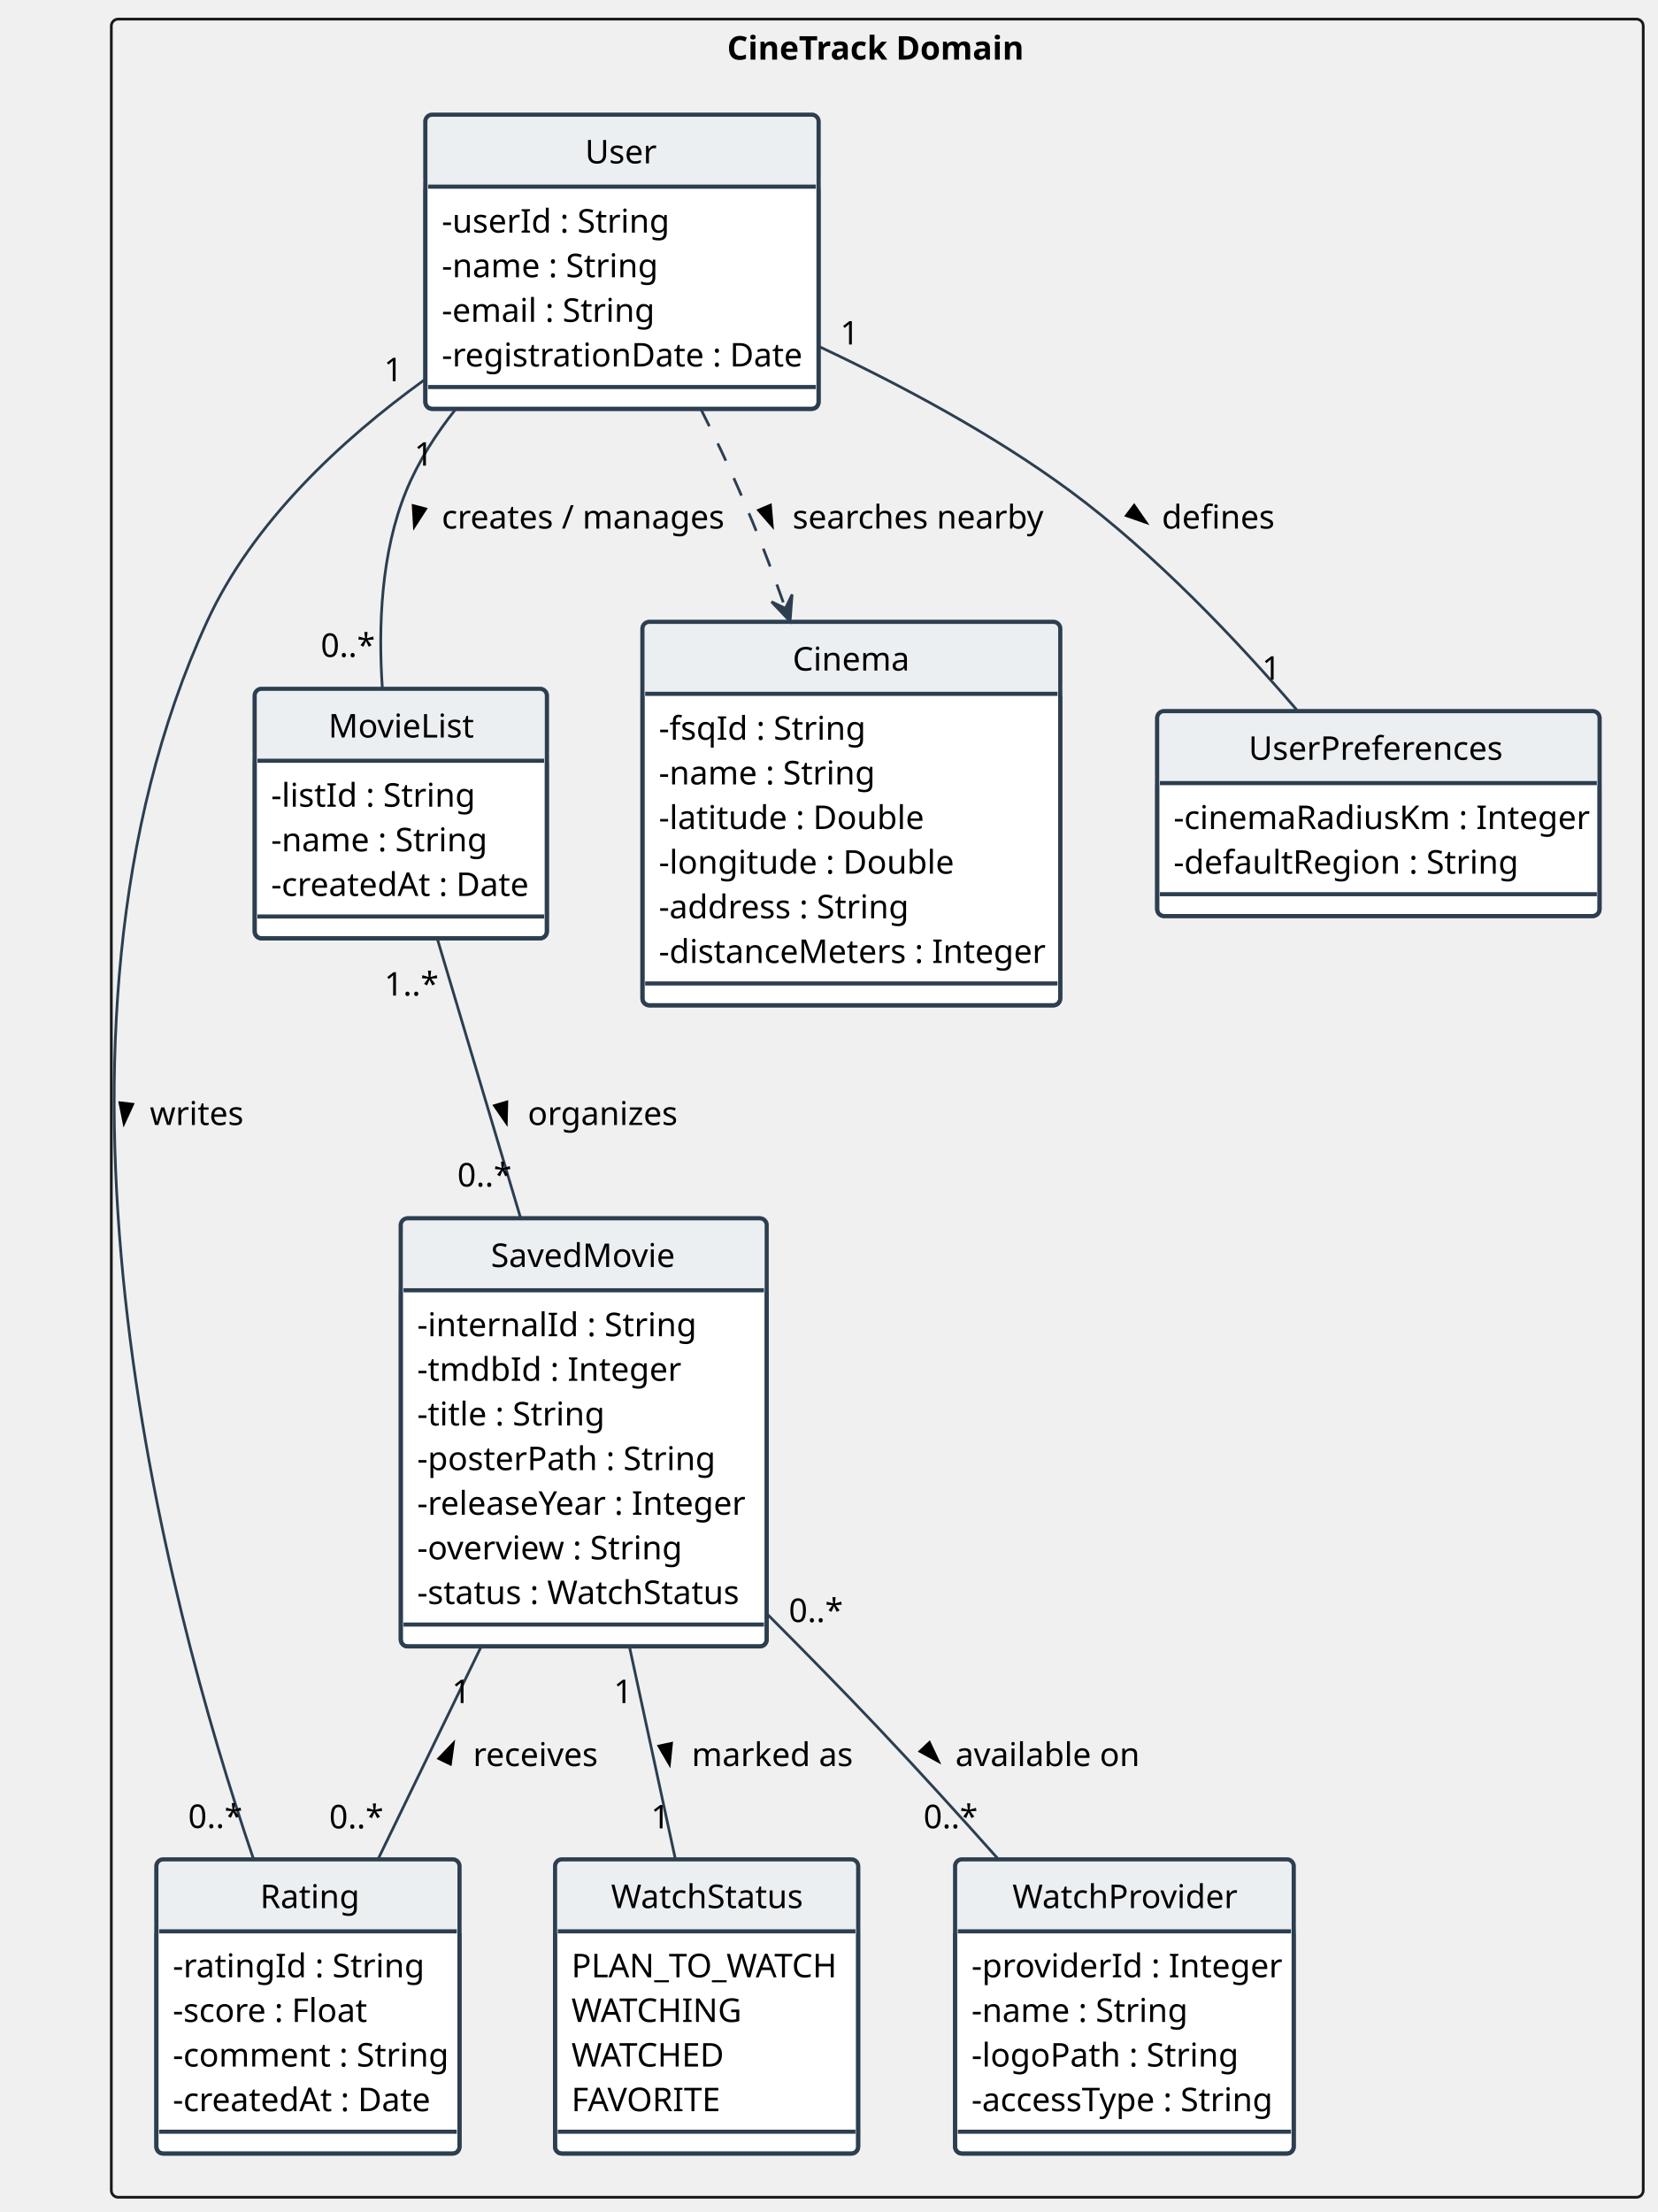
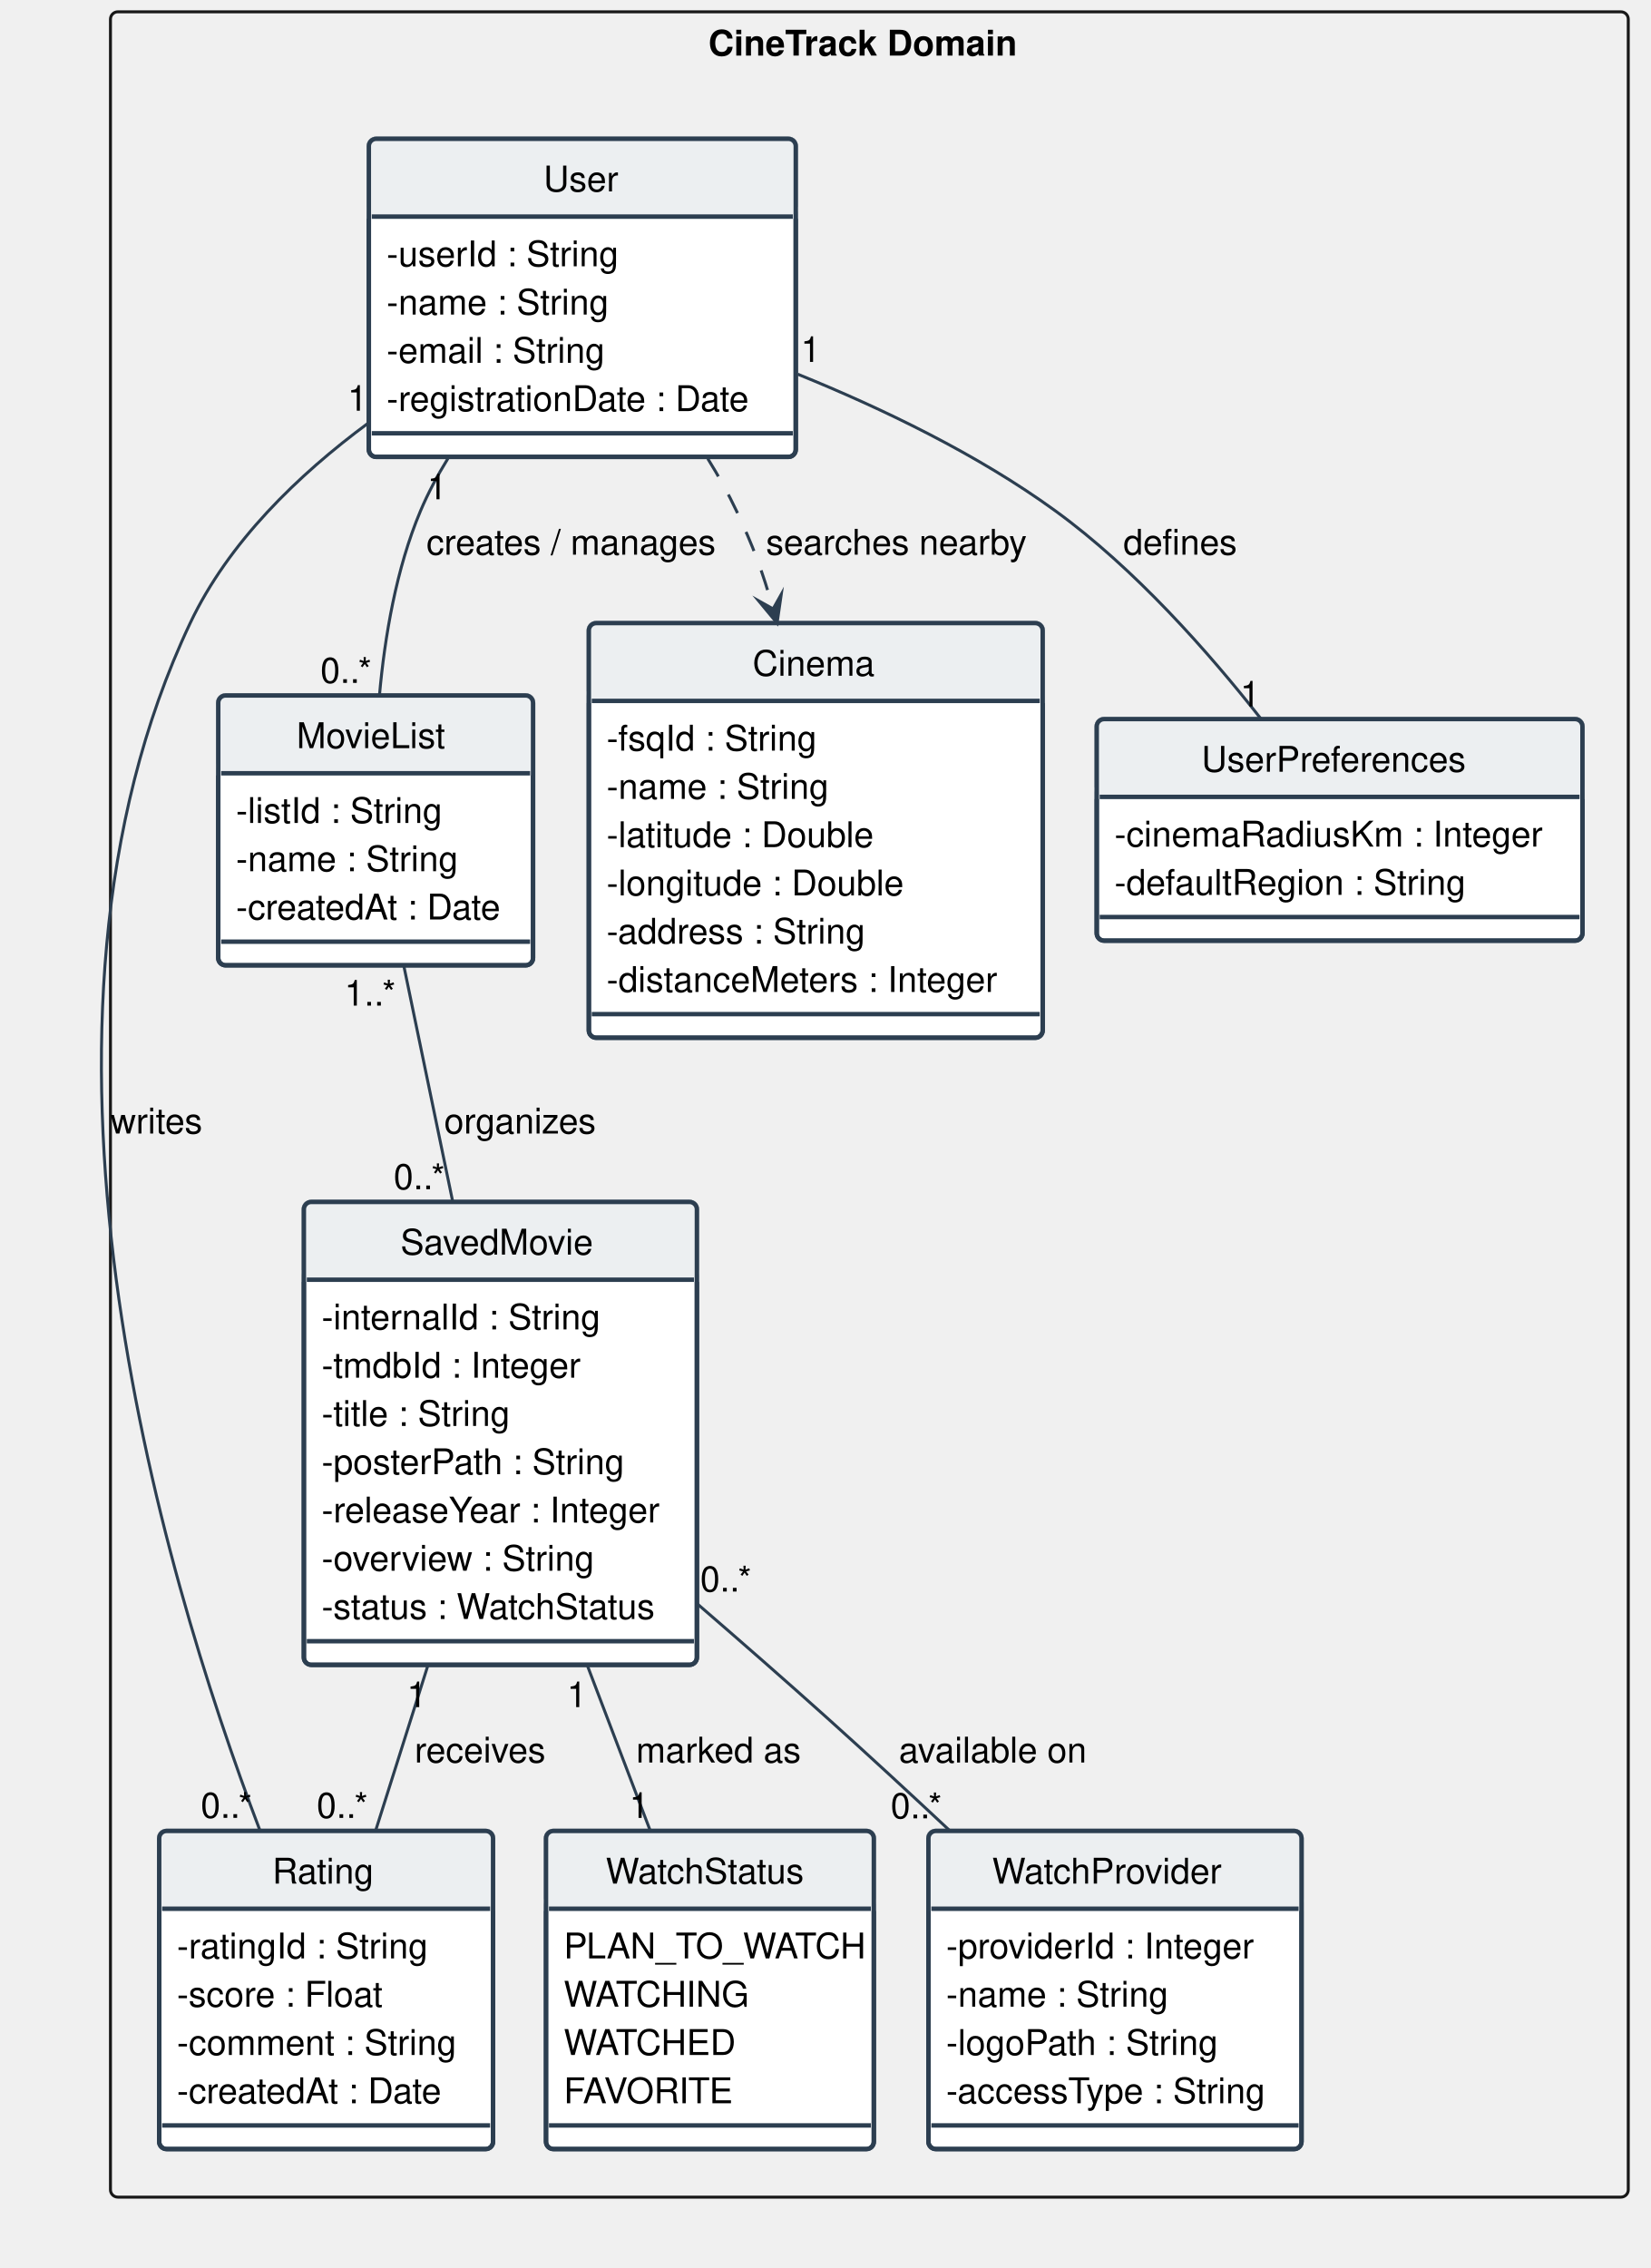
- <svg xmlns="http://www.w3.org/2000/svg" contentStyleType="text/css" height="810px" preserveAspectRatio="none" style="width:607px;height:810px;background:#FFFFFF;" version="1.1" viewBox="0 0 607 810" width="607px" zoomAndPan="magnify">
+ <svg xmlns="http://www.w3.org/2000/svg" version="1.1" data-diagram-type="CLASS" style="width:559px;height:768px;background:#FFFFFF;" width="559px" height="768px" viewBox="0 0 559 768" zoomAndPan="magnify" preserveAspectRatio="none" contentStyleType="text/css">
  <defs />
-   <g>
-     <g id="cluster_CineTrack Domain">
-       <rect fill="none" height="797.6" rx="2.5" ry="2.5" style="stroke:#181818;stroke-width:1.0;" width="561" x="40.77" y="7" />
-       <text fill="#000000" font-family="sans-serif" font-size="12" font-weight="bold" lengthAdjust="spacing" textLength="110" x="266.27" y="21.828">CineTrack Domain</text>
+   <g font-family="sans-serif" lengthAdjust="spacing">
+     <g class="cluster" data-qualified-name="CineTrack Domain" id="ent0001" data-source-line="17">
+       <rect x="37.406" y="4" width="514" height="740" fill="none" style="stroke:#181818;stroke-width:1;" rx="2.5" ry="2.5" />
+       <text x="239.883" y="18.828" fill="#000" font-size="12" textLength="109.045" font-weight="700" font-family="'Helvetica, Arial, sans-serif'">CineTrack Domain</text>
    </g>
-     <g id="elem_User">
-       <rect codeLine="20" fill="#FFFFFF" height="107.721" id="User" rx="2.5" ry="2.5" style="stroke:#2C3E50;stroke-width:1.5;" width="144" x="155.77" y="42" />
-       <rect fill="#ECEFF1" height="26.344" rx="2.5" ry="2.5" style="stroke:#ECEFF1;stroke-width:1.5;" width="144" x="155.77" y="42" />
-       <rect fill="#ECEFF1" height="2.5" style="stroke:#ECEFF1;stroke-width:1.5;" width="144" x="155.77" y="65.844" />
-       <rect codeLine="20" fill="none" height="107.721" id="User" rx="2.5" ry="2.5" style="stroke:#2C3E50;stroke-width:1.5;" width="144" x="155.77" y="42" />
-       <text fill="#000000" font-family="sans-serif" font-size="12" lengthAdjust="spacing" textLength="27" x="214.27" y="59.828">User</text>
-       <line style="stroke:#2C3E50;stroke-width:1.5;" x1="156.77" x2="298.77" y1="68.344" y2="68.344" />
-       <text fill="#000000" font-family="sans-serif" font-size="12" lengthAdjust="spacing" textLength="82" x="161.77" y="85.172">-userId : String</text>
-       <text fill="#000000" font-family="sans-serif" font-size="12" lengthAdjust="spacing" textLength="78" x="161.77" y="101.516">-name : String</text>
-       <text fill="#000000" font-family="sans-serif" font-size="12" lengthAdjust="spacing" textLength="77" x="161.77" y="117.86">-email : String</text>
-       <text fill="#000000" font-family="sans-serif" font-size="12" lengthAdjust="spacing" textLength="132" x="161.77" y="134.204">-registrationDate : Date</text>
-       <line style="stroke:#2C3E50;stroke-width:1.5;" x1="156.77" x2="298.77" y1="141.721" y2="141.721" />
+     <g class="entity" data-qualified-name="CineTrack Domain.User" id="ent0002" data-source-line="19">
+       <rect x="124.906" y="47" width="144.577" height="107.721" fill="#FFF" style="stroke:#2C3E50;stroke-width:1.5;" rx="2.5" ry="2.5" />
+       <rect x="124.906" y="47" width="144.577" height="26.344" fill="#ECEFF1" style="stroke:#ECEFF1;stroke-width:1.5;" rx="2.5" ry="2.5" />
+       <rect x="124.906" y="70.844" width="144.577" height="2.5" fill="#ECEFF1" style="stroke:#ECEFF1;stroke-width:1.5;" />
+       <rect x="124.906" y="47" width="144.577" height="107.721" fill="none" style="stroke:#2C3E50;stroke-width:1.5;" rx="2.5" ry="2.5" />
+       <text x="184.072" y="64.828" fill="#000" font-size="12" textLength="26.244" font-family="'Helvetica, Arial, sans-serif'">User</text>
+       <line x1="125.906" y1="73.344" x2="268.483" y2="73.344" style="stroke:#2C3E50;stroke-width:1.5;" />
+       <text x="130.906" y="90.172" fill="#000" font-size="12" textLength="83.425" font-family="'Helvetica, Arial, sans-serif'">-userId : String</text>
+       <text x="130.906" y="106.516" fill="#000" font-size="12" textLength="79.225" font-family="'Helvetica, Arial, sans-serif'">-name : String</text>
+       <text x="130.906" y="122.86" fill="#000" font-size="12" textLength="78.001" font-family="'Helvetica, Arial, sans-serif'">-email : String</text>
+       <text x="130.906" y="139.205" fill="#000" font-size="12" textLength="132.577" font-family="'Helvetica, Arial, sans-serif'">-registrationDate : Date</text>
+       <line x1="125.906" y1="146.721" x2="268.483" y2="146.721" style="stroke:#2C3E50;stroke-width:1.5;" />
    </g>
-     <g id="elem_MovieList">
-       <rect codeLine="27" fill="#FFFFFF" height="91.376" id="MovieList" rx="2.5" ry="2.5" style="stroke:#2C3E50;stroke-width:1.5;" width="107" x="93.27" y="252.23" />
-       <rect fill="#ECEFF1" height="26.344" rx="2.5" ry="2.5" style="stroke:#ECEFF1;stroke-width:1.5;" width="107" x="93.27" y="252.23" />
-       <rect fill="#ECEFF1" height="2.5" style="stroke:#ECEFF1;stroke-width:1.5;" width="107" x="93.27" y="276.074" />
-       <rect codeLine="27" fill="none" height="91.376" id="MovieList" rx="2.5" ry="2.5" style="stroke:#2C3E50;stroke-width:1.5;" width="107" x="93.27" y="252.23" />
-       <text fill="#000000" font-family="sans-serif" font-size="12" lengthAdjust="spacing" textLength="53" x="120.27" y="270.058">MovieList</text>
-       <line style="stroke:#2C3E50;stroke-width:1.5;" x1="94.27" x2="199.27" y1="278.574" y2="278.574" />
-       <text fill="#000000" font-family="sans-serif" font-size="12" lengthAdjust="spacing" textLength="73" x="99.27" y="295.402">-listId : String</text>
-       <text fill="#000000" font-family="sans-serif" font-size="12" lengthAdjust="spacing" textLength="78" x="99.27" y="311.746">-name : String</text>
-       <text fill="#000000" font-family="sans-serif" font-size="12" lengthAdjust="spacing" textLength="95" x="99.27" y="328.09">-createdAt : Date</text>
-       <line style="stroke:#2C3E50;stroke-width:1.5;" x1="94.27" x2="199.27" y1="335.606" y2="335.606" />
+     <g class="entity" data-qualified-name="CineTrack Domain.MovieList" id="ent0003" data-source-line="26">
+       <rect x="73.906" y="235.5" width="106.609" height="91.376" fill="#FFF" style="stroke:#2C3E50;stroke-width:1.5;" rx="2.5" ry="2.5" />
+       <rect x="73.906" y="235.5" width="106.609" height="26.344" fill="#ECEFF1" style="stroke:#ECEFF1;stroke-width:1.5;" rx="2.5" ry="2.5" />
+       <rect x="73.906" y="259.344" width="106.609" height="2.5" fill="#ECEFF1" style="stroke:#ECEFF1;stroke-width:1.5;" />
+       <rect x="73.906" y="235.5" width="106.609" height="91.376" fill="none" style="stroke:#2C3E50;stroke-width:1.5;" rx="2.5" ry="2.5" />
+       <text x="100.426" y="253.328" fill="#000" font-size="12" textLength="53.568" font-family="'Helvetica, Arial, sans-serif'">MovieList</text>
+       <line x1="74.906" y1="261.844" x2="179.514" y2="261.844" style="stroke:#2C3E50;stroke-width:1.5;" />
+       <text x="79.906" y="278.672" fill="#000" font-size="12" textLength="74.809" font-family="'Helvetica, Arial, sans-serif'">-listId : String</text>
+       <text x="79.906" y="295.016" fill="#000" font-size="12" textLength="79.225" font-family="'Helvetica, Arial, sans-serif'">-name : String</text>
+       <text x="79.906" y="311.36" fill="#000" font-size="12" textLength="94.609" font-family="'Helvetica, Arial, sans-serif'">-createdAt : Date</text>
+       <line x1="74.906" y1="318.876" x2="179.514" y2="318.876" style="stroke:#2C3E50;stroke-width:1.5;" />
    </g>
-     <g id="elem_SavedMovie">
-       <rect codeLine="33" fill="#FFFFFF" height="156.753" id="SavedMovie" rx="2.5" ry="2.5" style="stroke:#2C3E50;stroke-width:1.5;" width="134" x="146.77" y="446.13" />
-       <rect fill="#ECEFF1" height="26.344" rx="2.5" ry="2.5" style="stroke:#ECEFF1;stroke-width:1.5;" width="134" x="146.77" y="446.13" />
-       <rect fill="#ECEFF1" height="2.5" style="stroke:#ECEFF1;stroke-width:1.5;" width="134" x="146.77" y="469.974" />
-       <rect codeLine="33" fill="none" height="156.753" id="SavedMovie" rx="2.5" ry="2.5" style="stroke:#2C3E50;stroke-width:1.5;" width="134" x="146.77" y="446.13" />
-       <text fill="#000000" font-family="sans-serif" font-size="12" lengthAdjust="spacing" textLength="68" x="179.77" y="463.958">SavedMovie</text>
-       <line style="stroke:#2C3E50;stroke-width:1.5;" x1="147.77" x2="279.77" y1="472.474" y2="472.474" />
-       <text fill="#000000" font-family="sans-serif" font-size="12" lengthAdjust="spacing" textLength="100" x="152.77" y="489.302">-internalId : String</text>
-       <text fill="#000000" font-family="sans-serif" font-size="12" lengthAdjust="spacing" textLength="94" x="152.77" y="505.646">-tmdbId : Integer</text>
-       <text fill="#000000" font-family="sans-serif" font-size="12" lengthAdjust="spacing" textLength="67" x="152.77" y="521.99">-title : String</text>
-       <text fill="#000000" font-family="sans-serif" font-size="12" lengthAdjust="spacing" textLength="107" x="152.77" y="538.335">-posterPath : String</text>
-       <text fill="#000000" font-family="sans-serif" font-size="12" lengthAdjust="spacing" textLength="122" x="152.77" y="554.679">-releaseYear : Integer</text>
-       <text fill="#000000" font-family="sans-serif" font-size="12" lengthAdjust="spacing" textLength="96" x="152.77" y="571.023">-overview : String</text>
-       <text fill="#000000" font-family="sans-serif" font-size="12" lengthAdjust="spacing" textLength="117" x="152.77" y="587.367">-status : WatchStatus</text>
-       <line style="stroke:#2C3E50;stroke-width:1.5;" x1="147.77" x2="279.77" y1="594.883" y2="594.883" />
+     <g class="entity" data-qualified-name="CineTrack Domain.SavedMovie" id="ent0004" data-source-line="32">
+       <rect x="102.906" y="407" width="133.093" height="156.753" fill="#FFF" style="stroke:#2C3E50;stroke-width:1.5;" rx="2.5" ry="2.5" />
+       <rect x="102.906" y="407" width="133.093" height="26.344" fill="#ECEFF1" style="stroke:#ECEFF1;stroke-width:1.5;" rx="2.5" ry="2.5" />
+       <rect x="102.906" y="430.844" width="133.093" height="2.5" fill="#ECEFF1" style="stroke:#ECEFF1;stroke-width:1.5;" />
+       <rect x="102.906" y="407" width="133.093" height="156.753" fill="none" style="stroke:#2C3E50;stroke-width:1.5;" rx="2.5" ry="2.5" />
+       <text x="135.618" y="424.828" fill="#000" font-size="12" textLength="67.668" font-family="'Helvetica, Arial, sans-serif'">SavedMovie</text>
+       <line x1="103.906" y1="433.344" x2="234.999" y2="433.344" style="stroke:#2C3E50;stroke-width:1.5;" />
+       <text x="108.906" y="450.172" fill="#000" font-size="12" textLength="102.349" font-family="'Helvetica, Arial, sans-serif'">-internalId : String</text>
+       <text x="108.906" y="466.516" fill="#000" font-size="12" textLength="96.769" font-family="'Helvetica, Arial, sans-serif'">-tmdbId : Integer</text>
+       <text x="108.906" y="482.86" fill="#000" font-size="12" textLength="68.712" font-family="'Helvetica, Arial, sans-serif'">-title : String</text>
+       <text x="108.906" y="499.205" fill="#000" font-size="12" textLength="109.273" font-family="'Helvetica, Arial, sans-serif'">-posterPath : String</text>
+       <text x="108.906" y="515.549" fill="#000" font-size="12" textLength="121.093" font-family="'Helvetica, Arial, sans-serif'">-releaseYear : Integer</text>
+       <text x="108.906" y="531.893" fill="#000" font-size="12" textLength="97.561" font-family="'Helvetica, Arial, sans-serif'">-overview : String</text>
+       <text x="108.906" y="548.237" fill="#000" font-size="12" textLength="118.177" font-family="'Helvetica, Arial, sans-serif'">-status : WatchStatus</text>
+       <line x1="103.906" y1="555.753" x2="234.999" y2="555.753" style="stroke:#2C3E50;stroke-width:1.5;" />
    </g>
-     <g id="elem_WatchStatus">
-       <rect codeLine="43" fill="#FFFFFF" height="107.721" id="WatchStatus" rx="2.5" ry="2.5" style="stroke:#2C3E50;stroke-width:1.5;" width="111" x="203.27" y="680.88" />
-       <rect fill="#ECEFF1" height="26.344" rx="2.5" ry="2.5" style="stroke:#ECEFF1;stroke-width:1.5;" width="111" x="203.27" y="680.88" />
-       <rect fill="#ECEFF1" height="2.5" style="stroke:#ECEFF1;stroke-width:1.5;" width="111" x="203.27" y="704.724" />
-       <rect codeLine="43" fill="none" height="107.721" id="WatchStatus" rx="2.5" ry="2.5" style="stroke:#2C3E50;stroke-width:1.5;" width="111" x="203.27" y="680.88" />
-       <text fill="#000000" font-family="sans-serif" font-size="12" lengthAdjust="spacing" textLength="70" x="223.77" y="698.708">WatchStatus</text>
-       <line style="stroke:#2C3E50;stroke-width:1.5;" x1="204.27" x2="313.27" y1="707.224" y2="707.224" />
-       <text fill="#000000" font-family="sans-serif" font-size="12" lengthAdjust="spacing" textLength="99" x="209.27" y="724.052">PLAN_TO_WATCH</text>
-       <text fill="#000000" font-family="sans-serif" font-size="12" lengthAdjust="spacing" textLength="65" x="209.27" y="740.396">WATCHING</text>
-       <text fill="#000000" font-family="sans-serif" font-size="12" lengthAdjust="spacing" textLength="59" x="209.27" y="756.74">WATCHED</text>
-       <text fill="#000000" font-family="sans-serif" font-size="12" lengthAdjust="spacing" textLength="55" x="209.27" y="773.085">FAVORITE</text>
-       <line style="stroke:#2C3E50;stroke-width:1.5;" x1="204.27" x2="313.27" y1="780.601" y2="780.601" />
+     <g class="entity" data-qualified-name="CineTrack Domain.WatchStatus" id="ent0005" data-source-line="42">
+       <rect x="184.906" y="620" width="111.013" height="107.721" fill="#FFF" style="stroke:#2C3E50;stroke-width:1.5;" rx="2.5" ry="2.5" />
+       <rect x="184.906" y="620" width="111.013" height="26.344" fill="#ECEFF1" style="stroke:#ECEFF1;stroke-width:1.5;" rx="2.5" ry="2.5" />
+       <rect x="184.906" y="643.844" width="111.013" height="2.5" fill="#ECEFF1" style="stroke:#ECEFF1;stroke-width:1.5;" />
+       <rect x="184.906" y="620" width="111.013" height="107.721" fill="none" style="stroke:#2C3E50;stroke-width:1.5;" rx="2.5" ry="2.5" />
+       <text x="205.138" y="637.828" fill="#000" font-size="12" textLength="70.548" font-family="'Helvetica, Arial, sans-serif'">WatchStatus</text>
+       <line x1="185.906" y1="646.344" x2="294.918" y2="646.344" style="stroke:#2C3E50;stroke-width:1.5;" />
+       <text x="190.906" y="663.172" fill="#000" font-size="12" textLength="99.013" font-family="'Helvetica, Arial, sans-serif'">PLAN_TO_WATCH</text>
+       <text x="190.906" y="679.516" fill="#000" font-size="12" textLength="63.9" font-family="'Helvetica, Arial, sans-serif'">WATCHING</text>
+       <text x="190.906" y="695.86" fill="#000" font-size="12" textLength="57.408" font-family="'Helvetica, Arial, sans-serif'">WATCHED</text>
+       <text x="190.906" y="712.205" fill="#000" font-size="12" textLength="55.344" font-family="'Helvetica, Arial, sans-serif'">FAVORITE</text>
+       <line x1="185.906" y1="719.721" x2="294.918" y2="719.721" style="stroke:#2C3E50;stroke-width:1.5;" />
    </g>
-     <g id="elem_Rating">
-       <rect codeLine="50" fill="#FFFFFF" height="107.721" id="Rating" rx="2.5" ry="2.5" style="stroke:#2C3E50;stroke-width:1.5;" width="111" x="57.27" y="680.88" />
-       <rect fill="#ECEFF1" height="26.344" rx="2.5" ry="2.5" style="stroke:#ECEFF1;stroke-width:1.5;" width="111" x="57.27" y="680.88" />
-       <rect fill="#ECEFF1" height="2.5" style="stroke:#ECEFF1;stroke-width:1.5;" width="111" x="57.27" y="704.724" />
-       <rect codeLine="50" fill="none" height="107.721" id="Rating" rx="2.5" ry="2.5" style="stroke:#2C3E50;stroke-width:1.5;" width="111" x="57.27" y="680.88" />
-       <text fill="#000000" font-family="sans-serif" font-size="12" lengthAdjust="spacing" textLength="35" x="95.27" y="698.708">Rating</text>
-       <line style="stroke:#2C3E50;stroke-width:1.5;" x1="58.27" x2="167.27" y1="707.224" y2="707.224" />
-       <text fill="#000000" font-family="sans-serif" font-size="12" lengthAdjust="spacing" textLength="90" x="63.27" y="724.052">-ratingId : String</text>
-       <text fill="#000000" font-family="sans-serif" font-size="12" lengthAdjust="spacing" textLength="71" x="63.27" y="740.396">-score : Float</text>
-       <text fill="#000000" font-family="sans-serif" font-size="12" lengthAdjust="spacing" textLength="99" x="63.27" y="756.74">-comment : String</text>
-       <text fill="#000000" font-family="sans-serif" font-size="12" lengthAdjust="spacing" textLength="95" x="63.27" y="773.085">-createdAt : Date</text>
-       <line style="stroke:#2C3E50;stroke-width:1.5;" x1="58.27" x2="167.27" y1="780.601" y2="780.601" />
+     <g class="entity" data-qualified-name="CineTrack Domain.Rating" id="ent0006" data-source-line="49">
+       <rect x="53.906" y="620" width="113.065" height="107.721" fill="#FFF" style="stroke:#2C3E50;stroke-width:1.5;" rx="2.5" ry="2.5" />
+       <rect x="53.906" y="620" width="113.065" height="26.344" fill="#ECEFF1" style="stroke:#ECEFF1;stroke-width:1.5;" rx="2.5" ry="2.5" />
+       <rect x="53.906" y="643.844" width="113.065" height="2.5" fill="#ECEFF1" style="stroke:#ECEFF1;stroke-width:1.5;" />
+       <rect x="53.906" y="620" width="113.065" height="107.721" fill="none" style="stroke:#2C3E50;stroke-width:1.5;" rx="2.5" ry="2.5" />
+       <text x="92.228" y="637.828" fill="#000" font-size="12" textLength="36.42" font-family="'Helvetica, Arial, sans-serif'">Rating</text>
+       <line x1="54.906" y1="646.344" x2="165.97" y2="646.344" style="stroke:#2C3E50;stroke-width:1.5;" />
+       <text x="59.906" y="663.172" fill="#000" font-size="12" textLength="92.449" font-family="'Helvetica, Arial, sans-serif'">-ratingId : String</text>
+       <text x="59.906" y="679.516" fill="#000" font-size="12" textLength="71.461" font-family="'Helvetica, Arial, sans-serif'">-score : Float</text>
+       <text x="59.906" y="695.86" fill="#000" font-size="12" textLength="101.065" font-family="'Helvetica, Arial, sans-serif'">-comment : String</text>
+       <text x="59.906" y="712.205" fill="#000" font-size="12" textLength="94.609" font-family="'Helvetica, Arial, sans-serif'">-createdAt : Date</text>
+       <line x1="54.906" y1="719.721" x2="165.97" y2="719.721" style="stroke:#2C3E50;stroke-width:1.5;" />
    </g>
-     <g id="elem_WatchProvider">
-       <rect codeLine="57" fill="#FFFFFF" height="107.721" id="WatchProvider" rx="2.5" ry="2.5" style="stroke:#2C3E50;stroke-width:1.5;" width="124" x="349.77" y="680.88" />
-       <rect fill="#ECEFF1" height="26.344" rx="2.5" ry="2.5" style="stroke:#ECEFF1;stroke-width:1.5;" width="124" x="349.77" y="680.88" />
-       <rect fill="#ECEFF1" height="2.5" style="stroke:#ECEFF1;stroke-width:1.5;" width="124" x="349.77" y="704.724" />
-       <rect codeLine="57" fill="none" height="107.721" id="WatchProvider" rx="2.5" ry="2.5" style="stroke:#2C3E50;stroke-width:1.5;" width="124" x="349.77" y="680.88" />
-       <text fill="#000000" font-family="sans-serif" font-size="12" lengthAdjust="spacing" textLength="82" x="370.77" y="698.708">WatchProvider</text>
-       <line style="stroke:#2C3E50;stroke-width:1.5;" x1="350.77" x2="472.77" y1="707.224" y2="707.224" />
-       <text fill="#000000" font-family="sans-serif" font-size="12" lengthAdjust="spacing" textLength="112" x="355.77" y="724.052">-providerId : Integer</text>
-       <text fill="#000000" font-family="sans-serif" font-size="12" lengthAdjust="spacing" textLength="78" x="355.77" y="740.396">-name : String</text>
-       <text fill="#000000" font-family="sans-serif" font-size="12" lengthAdjust="spacing" textLength="95" x="355.77" y="756.74">-logoPath : String</text>
-       <text fill="#000000" font-family="sans-serif" font-size="12" lengthAdjust="spacing" textLength="111" x="355.77" y="773.085">-accessType : String</text>
-       <line style="stroke:#2C3E50;stroke-width:1.5;" x1="350.77" x2="472.77" y1="780.601" y2="780.601" />
+     <g class="entity" data-qualified-name="CineTrack Domain.WatchProvider" id="ent0007" data-source-line="56">
+       <rect x="314.406" y="620" width="126.349" height="107.721" fill="#FFF" style="stroke:#2C3E50;stroke-width:1.5;" rx="2.5" ry="2.5" />
+       <rect x="314.406" y="620" width="126.349" height="26.344" fill="#ECEFF1" style="stroke:#ECEFF1;stroke-width:1.5;" rx="2.5" ry="2.5" />
+       <rect x="314.406" y="643.844" width="126.349" height="2.5" fill="#ECEFF1" style="stroke:#ECEFF1;stroke-width:1.5;" />
+       <rect x="314.406" y="620" width="126.349" height="107.721" fill="none" style="stroke:#2C3E50;stroke-width:1.5;" rx="2.5" ry="2.5" />
+       <text x="335.994" y="637.828" fill="#000" font-size="12" textLength="83.173" font-family="'Helvetica, Arial, sans-serif'">WatchProvider</text>
+       <line x1="315.406" y1="646.344" x2="439.755" y2="646.344" style="stroke:#2C3E50;stroke-width:1.5;" />
+       <text x="320.406" y="663.172" fill="#000" font-size="12" textLength="114.349" font-family="'Helvetica, Arial, sans-serif'">-providerId : Integer</text>
+       <text x="320.406" y="679.516" fill="#000" font-size="12" textLength="79.225" font-family="'Helvetica, Arial, sans-serif'">-name : String</text>
+       <text x="320.406" y="695.86" fill="#000" font-size="12" textLength="97.825" font-family="'Helvetica, Arial, sans-serif'">-logoPath : String</text>
+       <text x="320.406" y="712.205" fill="#000" font-size="12" textLength="110.545" font-family="'Helvetica, Arial, sans-serif'">-accessType : String</text>
+       <line x1="315.406" y1="719.721" x2="439.755" y2="719.721" style="stroke:#2C3E50;stroke-width:1.5;" />
    </g>
-     <g id="elem_Cinema">
-       <rect codeLine="64" fill="#FFFFFF" height="140.409" id="Cinema" rx="2.5" ry="2.5" style="stroke:#2C3E50;stroke-width:1.5;" width="153" x="235.27" y="227.72" />
-       <rect fill="#ECEFF1" height="26.344" rx="2.5" ry="2.5" style="stroke:#ECEFF1;stroke-width:1.5;" width="153" x="235.27" y="227.72" />
-       <rect fill="#ECEFF1" height="2.5" style="stroke:#ECEFF1;stroke-width:1.5;" width="153" x="235.27" y="251.564" />
-       <rect codeLine="64" fill="none" height="140.409" id="Cinema" rx="2.5" ry="2.5" style="stroke:#2C3E50;stroke-width:1.5;" width="153" x="235.27" y="227.72" />
-       <text fill="#000000" font-family="sans-serif" font-size="12" lengthAdjust="spacing" textLength="43" x="290.27" y="245.548">Cinema</text>
-       <line style="stroke:#2C3E50;stroke-width:1.5;" x1="236.27" x2="387.27" y1="254.064" y2="254.064" />
-       <text fill="#000000" font-family="sans-serif" font-size="12" lengthAdjust="spacing" textLength="74" x="241.27" y="270.892">-fsqId : String</text>
-       <text fill="#000000" font-family="sans-serif" font-size="12" lengthAdjust="spacing" textLength="78" x="241.27" y="287.236">-name : String</text>
-       <text fill="#000000" font-family="sans-serif" font-size="12" lengthAdjust="spacing" textLength="95" x="241.27" y="303.58">-latitude : Double</text>
-       <text fill="#000000" font-family="sans-serif" font-size="12" lengthAdjust="spacing" textLength="105" x="241.27" y="319.925">-longitude : Double</text>
-       <text fill="#000000" font-family="sans-serif" font-size="12" lengthAdjust="spacing" textLength="91" x="241.27" y="336.269">-address : String</text>
-       <text fill="#000000" font-family="sans-serif" font-size="12" lengthAdjust="spacing" textLength="141" x="241.27" y="352.613">-distanceMeters : Integer</text>
-       <line style="stroke:#2C3E50;stroke-width:1.5;" x1="236.27" x2="387.27" y1="360.129" y2="360.129" />
+     <g class="entity" data-qualified-name="CineTrack Domain.Cinema" id="ent0008" data-source-line="63">
+       <rect x="199.406" y="211" width="153.697" height="140.409" fill="#FFF" style="stroke:#2C3E50;stroke-width:1.5;" rx="2.5" ry="2.5" />
+       <rect x="199.406" y="211" width="153.697" height="26.344" fill="#ECEFF1" style="stroke:#ECEFF1;stroke-width:1.5;" rx="2.5" ry="2.5" />
+       <rect x="199.406" y="234.844" width="153.697" height="2.5" fill="#ECEFF1" style="stroke:#ECEFF1;stroke-width:1.5;" />
+       <rect x="199.406" y="211" width="153.697" height="140.409" fill="none" style="stroke:#2C3E50;stroke-width:1.5;" rx="2.5" ry="2.5" />
+       <text x="254.846" y="228.828" fill="#000" font-size="12" textLength="42.816" font-family="'Helvetica, Arial, sans-serif'">Cinema</text>
+       <line x1="200.406" y1="237.344" x2="352.103" y2="237.344" style="stroke:#2C3E50;stroke-width:1.5;" />
+       <text x="205.406" y="254.172" fill="#000" font-size="12" textLength="75.793" font-family="'Helvetica, Arial, sans-serif'">-fsqId : String</text>
+       <text x="205.406" y="270.516" fill="#000" font-size="12" textLength="79.225" font-family="'Helvetica, Arial, sans-serif'">-name : String</text>
+       <text x="205.406" y="286.86" fill="#000" font-size="12" textLength="97.153" font-family="'Helvetica, Arial, sans-serif'">-latitude : Double</text>
+       <text x="205.406" y="303.205" fill="#000" font-size="12" textLength="108.145" font-family="'Helvetica, Arial, sans-serif'">-longitude : Double</text>
+       <text x="205.406" y="319.549" fill="#000" font-size="12" textLength="91.801" font-family="'Helvetica, Arial, sans-serif'">-address : String</text>
+       <text x="205.406" y="335.893" fill="#000" font-size="12" textLength="141.697" font-family="'Helvetica, Arial, sans-serif'">-distanceMeters : Integer</text>
+       <line x1="200.406" y1="343.409" x2="352.103" y2="343.409" style="stroke:#2C3E50;stroke-width:1.5;" />
    </g>
-     <g id="elem_UserPreferences">
-       <rect codeLine="73" fill="#FFFFFF" height="75.032" id="UserPreferences" rx="2.5" ry="2.5" style="stroke:#2C3E50;stroke-width:1.5;" width="162" x="423.77" y="260.41" />
-       <rect fill="#ECEFF1" height="26.344" rx="2.5" ry="2.5" style="stroke:#ECEFF1;stroke-width:1.5;" width="162" x="423.77" y="260.41" />
-       <rect fill="#ECEFF1" height="2.5" style="stroke:#ECEFF1;stroke-width:1.5;" width="162" x="423.77" y="284.254" />
-       <rect codeLine="73" fill="none" height="75.032" id="UserPreferences" rx="2.5" ry="2.5" style="stroke:#2C3E50;stroke-width:1.5;" width="162" x="423.77" y="260.41" />
-       <text fill="#000000" font-family="sans-serif" font-size="12" lengthAdjust="spacing" textLength="95" x="457.27" y="278.238">UserPreferences</text>
-       <line style="stroke:#2C3E50;stroke-width:1.5;" x1="424.77" x2="584.77" y1="286.754" y2="286.754" />
-       <text fill="#000000" font-family="sans-serif" font-size="12" lengthAdjust="spacing" textLength="150" x="429.77" y="303.582">-cinemaRadiusKm : Integer</text>
-       <text fill="#000000" font-family="sans-serif" font-size="12" lengthAdjust="spacing" textLength="123" x="429.77" y="319.926">-defaultRegion : String</text>
-       <line style="stroke:#2C3E50;stroke-width:1.5;" x1="424.77" x2="584.77" y1="327.442" y2="327.442" />
+     <g class="entity" data-qualified-name="CineTrack Domain.UserPreferences" id="ent0009" data-source-line="72">
+       <rect x="371.406" y="243.5" width="164.485" height="75.032" fill="#FFF" style="stroke:#2C3E50;stroke-width:1.5;" rx="2.5" ry="2.5" />
+       <rect x="371.406" y="243.5" width="164.485" height="26.344" fill="#ECEFF1" style="stroke:#ECEFF1;stroke-width:1.5;" rx="2.5" ry="2.5" />
+       <rect x="371.406" y="267.344" width="164.485" height="2.5" fill="#ECEFF1" style="stroke:#ECEFF1;stroke-width:1.5;" />
+       <rect x="371.406" y="243.5" width="164.485" height="75.032" fill="none" style="stroke:#2C3E50;stroke-width:1.5;" rx="2.5" ry="2.5" />
+       <text x="406.878" y="261.328" fill="#000" font-size="12" textLength="93.541" font-family="'Helvetica, Arial, sans-serif'">UserPreferences</text>
+       <line x1="372.406" y1="269.844" x2="534.891" y2="269.844" style="stroke:#2C3E50;stroke-width:1.5;" />
+       <text x="377.406" y="286.672" fill="#000" font-size="12" textLength="152.485" font-family="'Helvetica, Arial, sans-serif'">-cinemaRadiusKm : Integer</text>
+       <text x="377.406" y="303.016" fill="#000" font-size="12" textLength="126.325" font-family="'Helvetica, Arial, sans-serif'">-defaultRegion : String</text>
+       <line x1="372.406" y1="310.532" x2="534.891" y2="310.532" style="stroke:#2C3E50;stroke-width:1.5;" />
    </g>
-     <g id="link_User_MovieList">
-       <path codeLine="81" d="M166.95,149.74 C159.59,158.97 153.15,169.05 148.77,179.72 C139.5,202.31 138.48,229.48 140.02,251.96 " fill="none" id="User-MovieList" style="stroke:#2C3E50;stroke-width:1.0;" />
-       <polygon fill="#000000" points="151.751,192.76,155.868,186.362,151.321,185.164,151.751,192.76" style="stroke:#000000;stroke-width:1.0;" />
-       <text fill="#000000" font-family="sans-serif" font-size="12" lengthAdjust="spacing" textLength="104" x="161.77" y="193.548">creates / manages</text>
-       <text fill="#000000" font-family="sans-serif" font-size="12" lengthAdjust="spacing" textLength="7" x="151.709" y="170.518">1</text>
-       <text fill="#000000" font-family="sans-serif" font-size="12" lengthAdjust="spacing" textLength="20" x="117.455" y="240.552">0..*</text>
+     <g class="link" data-entity-1="ent0002" data-entity-2="ent0003" id="lnk10" data-link-type="association">
+       <path d="M151.697,155.245 C148.141,161.001 144.951,166.966 142.406,173 C134.167,192.53 130.279,215.667 128.506,235.42" style="stroke:#2C3E50;stroke-width:1;" fill="none" />
+       <text x="144.406" y="187.828" fill="#000" font-size="12" textLength="103.765" font-family="'Helvetica, Arial, sans-serif'">creates / manages</text>
+       <text x="108.506" y="231.249" fill="#000" font-size="12" textLength="19.908" font-family="'Helvetica, Arial, sans-serif'">0..*</text>
+       <text x="144.697" y="169.073" fill="#000" font-size="12" font-family="'Helvetica, Arial, sans-serif'">1</text>
    </g>
-     <g id="link_User_Rating">
-       <path codeLine="82" d="M155.42,139.1 C124.83,161.21 92.46,191.32 75.77,227.72 C6,379.84 60.18,584.9 92.75,680.51 " fill="none" id="User-Rating" style="stroke:#2C3E50;stroke-width:1.0;" />
-       <polygon fill="#000000" points="45.42,411.276,48.588,404.358,43.917,403.817,45.42,411.276" style="stroke:#000000;stroke-width:1.0;" />
-       <text fill="#000000" font-family="sans-serif" font-size="12" lengthAdjust="spacing" textLength="34" x="54.88" y="411.958">writes</text>
-       <text fill="#000000" font-family="sans-serif" font-size="12" lengthAdjust="spacing" textLength="7" x="140.598" y="139.58">1</text>
-       <text fill="#000000" font-family="sans-serif" font-size="12" lengthAdjust="spacing" textLength="20" x="68.904" y="669.387">0..*</text>
+     <g class="link" data-entity-1="ent0002" data-entity-2="ent0006" id="lnk11" data-link-type="association">
+       <path d="M124.716,143.256 C100.962,160.807 77.371,183.612 64.406,211 C0,347.055 54.041,530.466 87.99,619.737" style="stroke:#2C3E50;stroke-width:1;" fill="none" />
+       <text x="37.406" y="383.828" fill="#000" font-size="12" textLength="34.332" font-family="'Helvetica, Arial, sans-serif'">writes</text>
+       <text x="67.99" y="615.566" fill="#000" font-size="12" textLength="19.908" font-family="'Helvetica, Arial, sans-serif'">0..*</text>
+       <text x="117.716" y="139.084" fill="#000" font-size="12" font-family="'Helvetica, Arial, sans-serif'">1</text>
    </g>
-     <g id="link_User_UserPreferences">
-       <path codeLine="83" d="M300.22,127.02 C329.91,140.99 363.79,159.07 391.77,179.72 C423.16,202.88 453.54,235.13 474.88,259.94 " fill="none" id="User-UserPreferences" style="stroke:#2C3E50;stroke-width:1.0;" />
-       <polygon fill="#000000" points="419.673,191.315,415.339,185.061,412.491,188.803,419.673,191.315" style="stroke:#000000;stroke-width:1.0;" />
-       <text fill="#000000" font-family="sans-serif" font-size="12" lengthAdjust="spacing" textLength="41" x="425.49" y="193.548">defines</text>
-       <text fill="#000000" font-family="sans-serif" font-size="12" lengthAdjust="spacing" textLength="7" x="307.696" y="126.145">1</text>
-       <text fill="#000000" font-family="sans-serif" font-size="12" lengthAdjust="spacing" textLength="7" x="462.141" y="248.894">1</text>
+     <g class="link" data-entity-1="ent0002" data-entity-2="ent0009" id="lnk12" data-link-type="association">
+       <path d="M270.187,126.726 C298.837,138.339 331.104,153.88 357.406,173 C384.355,192.591 409.304,220.847 427.01,243.404" style="stroke:#2C3E50;stroke-width:1;" fill="none" />
+       <text x="380.406" y="187.828" fill="#000" font-size="12" textLength="41.304" font-family="'Helvetica, Arial, sans-serif'">defines</text>
+       <text x="420.01" y="239.232" fill="#000" font-size="12" font-family="'Helvetica, Arial, sans-serif'">1</text>
+       <text x="271.187" y="122.555" fill="#000" font-size="12" font-family="'Helvetica, Arial, sans-serif'">1</text>
    </g>
-     <g id="link_MovieList_SavedMovie">
-       <path codeLine="85" d="M160.25,344.1 C168.92,373.18 180.43,411.73 190.54,445.65 " fill="none" id="MovieList-SavedMovie" style="stroke:#2C3E50;stroke-width:1.0;" />
-       <polygon fill="#000000" points="185.413,411.135,185.598,403.529,181.092,404.873,185.413,411.135" style="stroke:#000000;stroke-width:1.0;" />
-       <text fill="#000000" font-family="sans-serif" font-size="12" lengthAdjust="spacing" textLength="55" x="193.27" y="411.958">organizes</text>
-       <text fill="#000000" font-family="sans-serif" font-size="12" lengthAdjust="spacing" textLength="20" x="140.739" y="364.572">1..*</text>
-       <text fill="#000000" font-family="sans-serif" font-size="12" lengthAdjust="spacing" textLength="20" x="167.477" y="434.487">0..*</text>
+     <g class="link" data-entity-1="ent0003" data-entity-2="ent0004" id="lnk13" data-link-type="association">
+       <path d="M136.675,326.69 C141.555,350.218 147.679,379.744 153.306,406.874" style="stroke:#2C3E50;stroke-width:1;" fill="none" />
+       <text x="150.406" y="383.828" fill="#000" font-size="12" textLength="54.996" font-family="'Helvetica, Arial, sans-serif'">organizes</text>
+       <text x="133.306" y="402.702" fill="#000" font-size="12" textLength="19.908" font-family="'Helvetica, Arial, sans-serif'">0..*</text>
+       <text x="116.675" y="340.518" fill="#000" font-size="12" textLength="19.908" font-family="'Helvetica, Arial, sans-serif'">1..*</text>
    </g>
-     <g id="link_SavedMovie_Rating">
-       <path codeLine="86" d="M176.02,603.34 C163.52,629.1 149.91,657.16 138.53,680.63 " fill="none" id="SavedMovie-Rating" style="stroke:#2C3E50;stroke-width:1.0;" />
-       <polygon fill="#000000" points="165.986,638.453,160.712,643.938,164.943,645.99,165.986,638.453" style="stroke:#000000;stroke-width:1.0;" />
-       <text fill="#000000" font-family="sans-serif" font-size="12" lengthAdjust="spacing" textLength="47" x="173.24" y="646.708">receives</text>
-       <text fill="#000000" font-family="sans-serif" font-size="12" lengthAdjust="spacing" textLength="7" x="165.475" y="623.645">1</text>
-       <text fill="#000000" font-family="sans-serif" font-size="12" lengthAdjust="spacing" textLength="20" x="120.549" y="669.522">0..*</text>
+     <g class="link" data-entity-1="ent0004" data-entity-2="ent0006" id="lnk14" data-link-type="association">
+       <path d="M144.812,564.242 C138.899,582.933 132.716,602.478 127.248,619.761" style="stroke:#2C3E50;stroke-width:1;" fill="none" />
+       <text x="140.406" y="596.828" fill="#000" font-size="12" textLength="45.96" font-family="'Helvetica, Arial, sans-serif'">receives</text>
+       <text x="107.248" y="615.589" fill="#000" font-size="12" textLength="19.908" font-family="'Helvetica, Arial, sans-serif'">0..*</text>
+       <text x="137.812" y="578.07" fill="#000" font-size="12" font-family="'Helvetica, Arial, sans-serif'">1</text>
    </g>
-     <g id="link_SavedMovie_WatchStatus">
-       <path codeLine="87" d="M230.59,603.34 C236.16,629.1 242.22,657.16 247.29,680.63 " fill="none" id="SavedMovie-WatchStatus" style="stroke:#2C3E50;stroke-width:1.0;" />
-       <polygon fill="#000000" points="245.145,645.962,245.915,638.392,241.318,639.385,245.145,645.962" style="stroke:#000000;stroke-width:1.0;" />
-       <text fill="#000000" font-family="sans-serif" font-size="12" lengthAdjust="spacing" textLength="59" x="253.3" y="646.708">marked as</text>
-       <text fill="#000000" font-family="sans-serif" font-size="12" lengthAdjust="spacing" textLength="7" x="224.735" y="623.645">1</text>
-       <text fill="#000000" font-family="sans-serif" font-size="12" lengthAdjust="spacing" textLength="7" x="238.371" y="669.522">1</text>
+     <g class="link" data-entity-1="ent0004" data-entity-2="ent0005" id="lnk15" data-link-type="association">
+       <path d="M199.002,564.242 C206.117,582.933 213.558,602.478 220.138,619.761" style="stroke:#2C3E50;stroke-width:1;" fill="none" />
+       <text x="215.406" y="596.828" fill="#000" font-size="12" textLength="59.064" font-family="'Helvetica, Arial, sans-serif'">marked as</text>
+       <text x="213.138" y="615.589" fill="#000" font-size="12" font-family="'Helvetica, Arial, sans-serif'">1</text>
+       <text x="192.002" y="578.07" fill="#000" font-size="12" font-family="'Helvetica, Arial, sans-serif'">1</text>
    </g>
-     <g id="link_SavedMovie_WatchProvider">
-       <path codeLine="88" d="M281.23,591.33 C294.8,604.92 308.86,619.25 321.77,632.88 C336.22,648.13 351.56,665.04 365.41,680.59 " fill="none" id="SavedMovie-WatchProvider" style="stroke:#2C3E50;stroke-width:1.0;" />
-       <polygon fill="#000000" points="343.614,644.962,340.36,638.085,336.939,641.311,343.614,644.962" style="stroke:#000000;stroke-width:1.0;" />
-       <text fill="#000000" font-family="sans-serif" font-size="12" lengthAdjust="spacing" textLength="67" x="349.87" y="646.708">available on</text>
-       <text fill="#000000" font-family="sans-serif" font-size="12" lengthAdjust="spacing" textLength="20" x="288.855" y="593.966">0..*</text>
-       <text fill="#000000" font-family="sans-serif" font-size="12" lengthAdjust="spacing" textLength="20" x="338.189" y="669.477">0..*</text>
+     <g class="link" data-entity-1="ent0004" data-entity-2="ent0007" id="lnk16" data-link-type="association">
+       <path d="M236.137,543.102 C250.824,555.784 266.223,569.257 280.406,582 C293.889,594.115 308.224,607.356 321.621,619.895" style="stroke:#2C3E50;stroke-width:1;" fill="none" />
+       <text x="304.406" y="596.828" fill="#000" font-size="12" textLength="67.524" font-family="'Helvetica, Arial, sans-serif'">available on</text>
+       <text x="301.621" y="615.723" fill="#000" font-size="12" textLength="19.908" font-family="'Helvetica, Arial, sans-serif'">0..*</text>
+       <text x="237.137" y="538.93" fill="#000" font-size="12" textLength="19.908" font-family="'Helvetica, Arial, sans-serif'">0..*</text>
    </g>
-     <g id="link_User_Cinema">
-       <path codeLine="90" d="M256.66,149.81 C261.62,159.63 266.53,169.9 270.77,179.72 C277.35,194.96 281.671,205.976 287.311,221.846 " fill="none" id="User-to-Cinema" style="stroke:#2C3E50;stroke-width:1.0;stroke-dasharray:7.0,7.0;" />
-       <polygon fill="#2C3E50" points="289.32,227.5,290.075,217.68,287.646,222.789,282.537,220.359,289.32,227.5" style="stroke:#2C3E50;stroke-width:1.0;" />
-       <polygon fill="#000000" points="282.796,192.573,282.127,184.994,277.8,186.835,282.796,192.573" style="stroke:#000000;stroke-width:1.0;" />
-       <text fill="#000000" font-family="sans-serif" font-size="12" lengthAdjust="spacing" textLength="93" x="290.23" y="193.548">searches nearby</text>
+     <g class="link" data-entity-1="ent0002" data-entity-2="ent0008" id="lnk17" data-link-type="dependency">
+       <polygon points="263.16,210.995,264.574,201.248,261.806,206.182,256.873,203.414,263.16,210.995" fill="#2C3E50" style="stroke:#2C3E50;stroke-width:1;stroke-linejoin:miter;stroke-miterlimit:10;" />
+       <path d="M239.69,155.317 C243.285,161.104 246.609,167.055 249.406,173 C254.992,184.876 258.167,193.244 261.806,206.182" style="stroke:#2C3E50;stroke-width:1;stroke-dasharray:7,7;" fill="none" />
+       <text x="259.406" y="187.828" fill="#000" font-size="12" textLength="92.389" font-family="'Helvetica, Arial, sans-serif'">searches nearby</text>
    </g>
  </g>
</svg>
